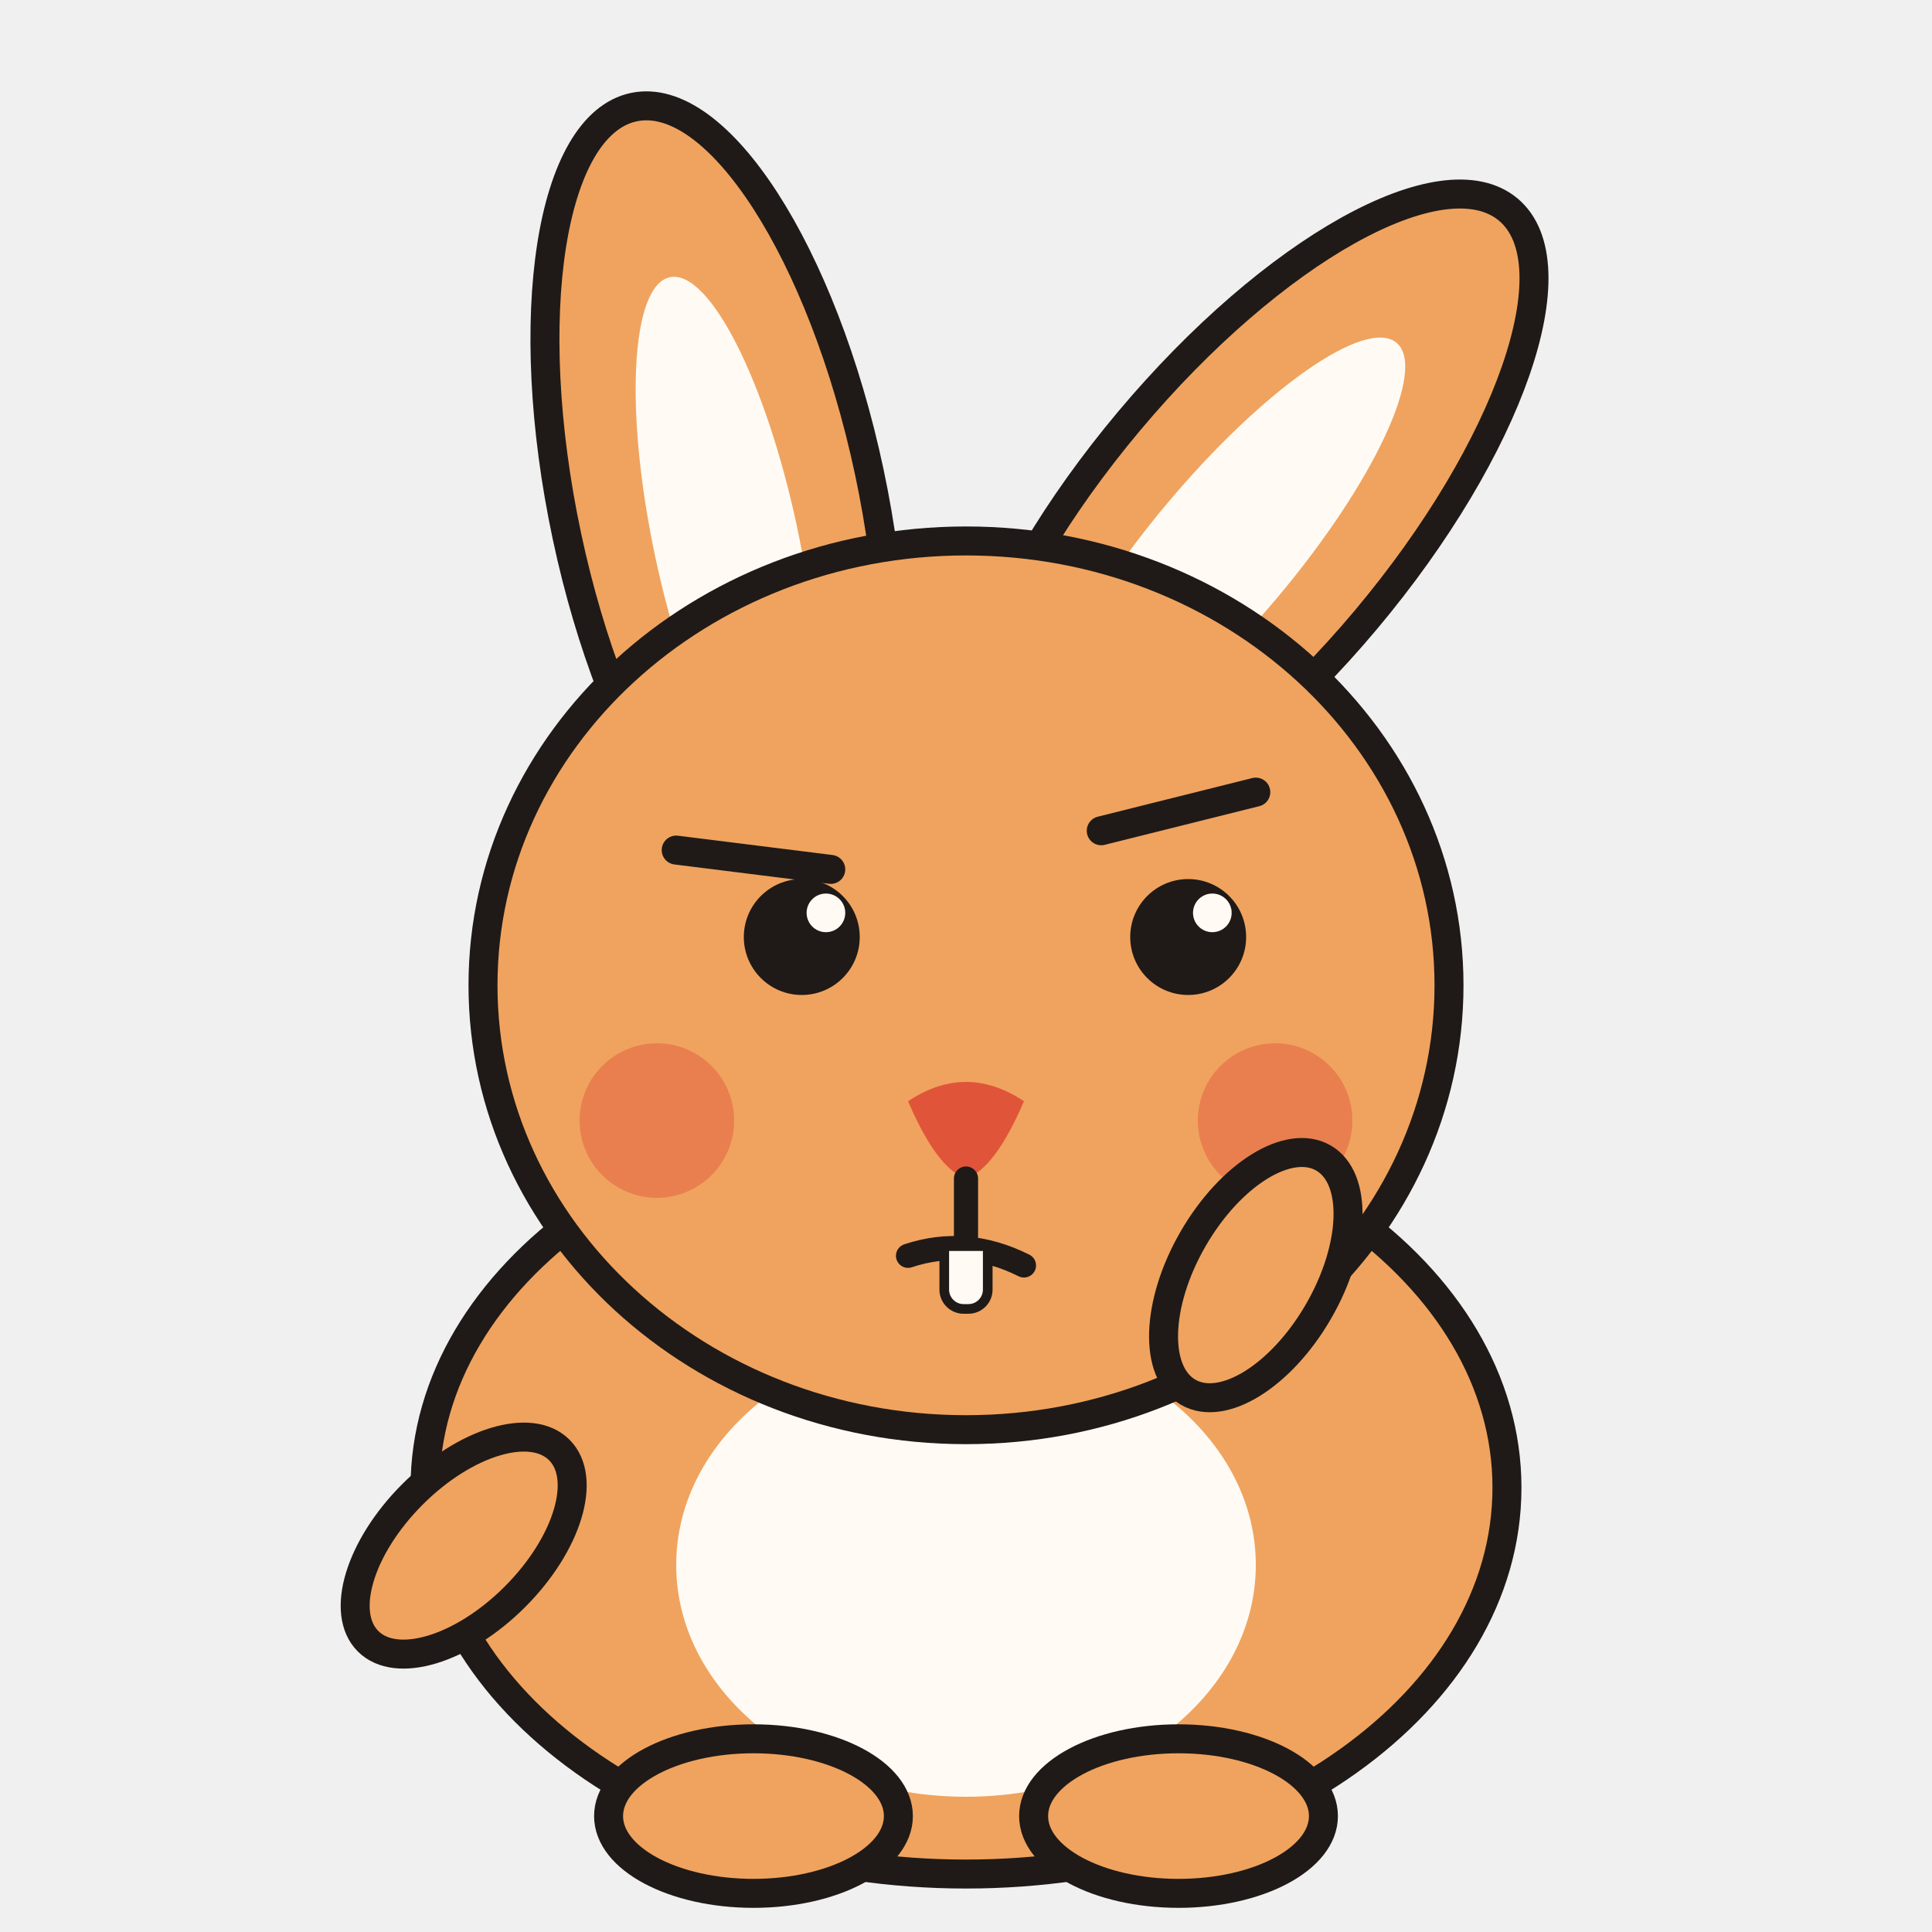
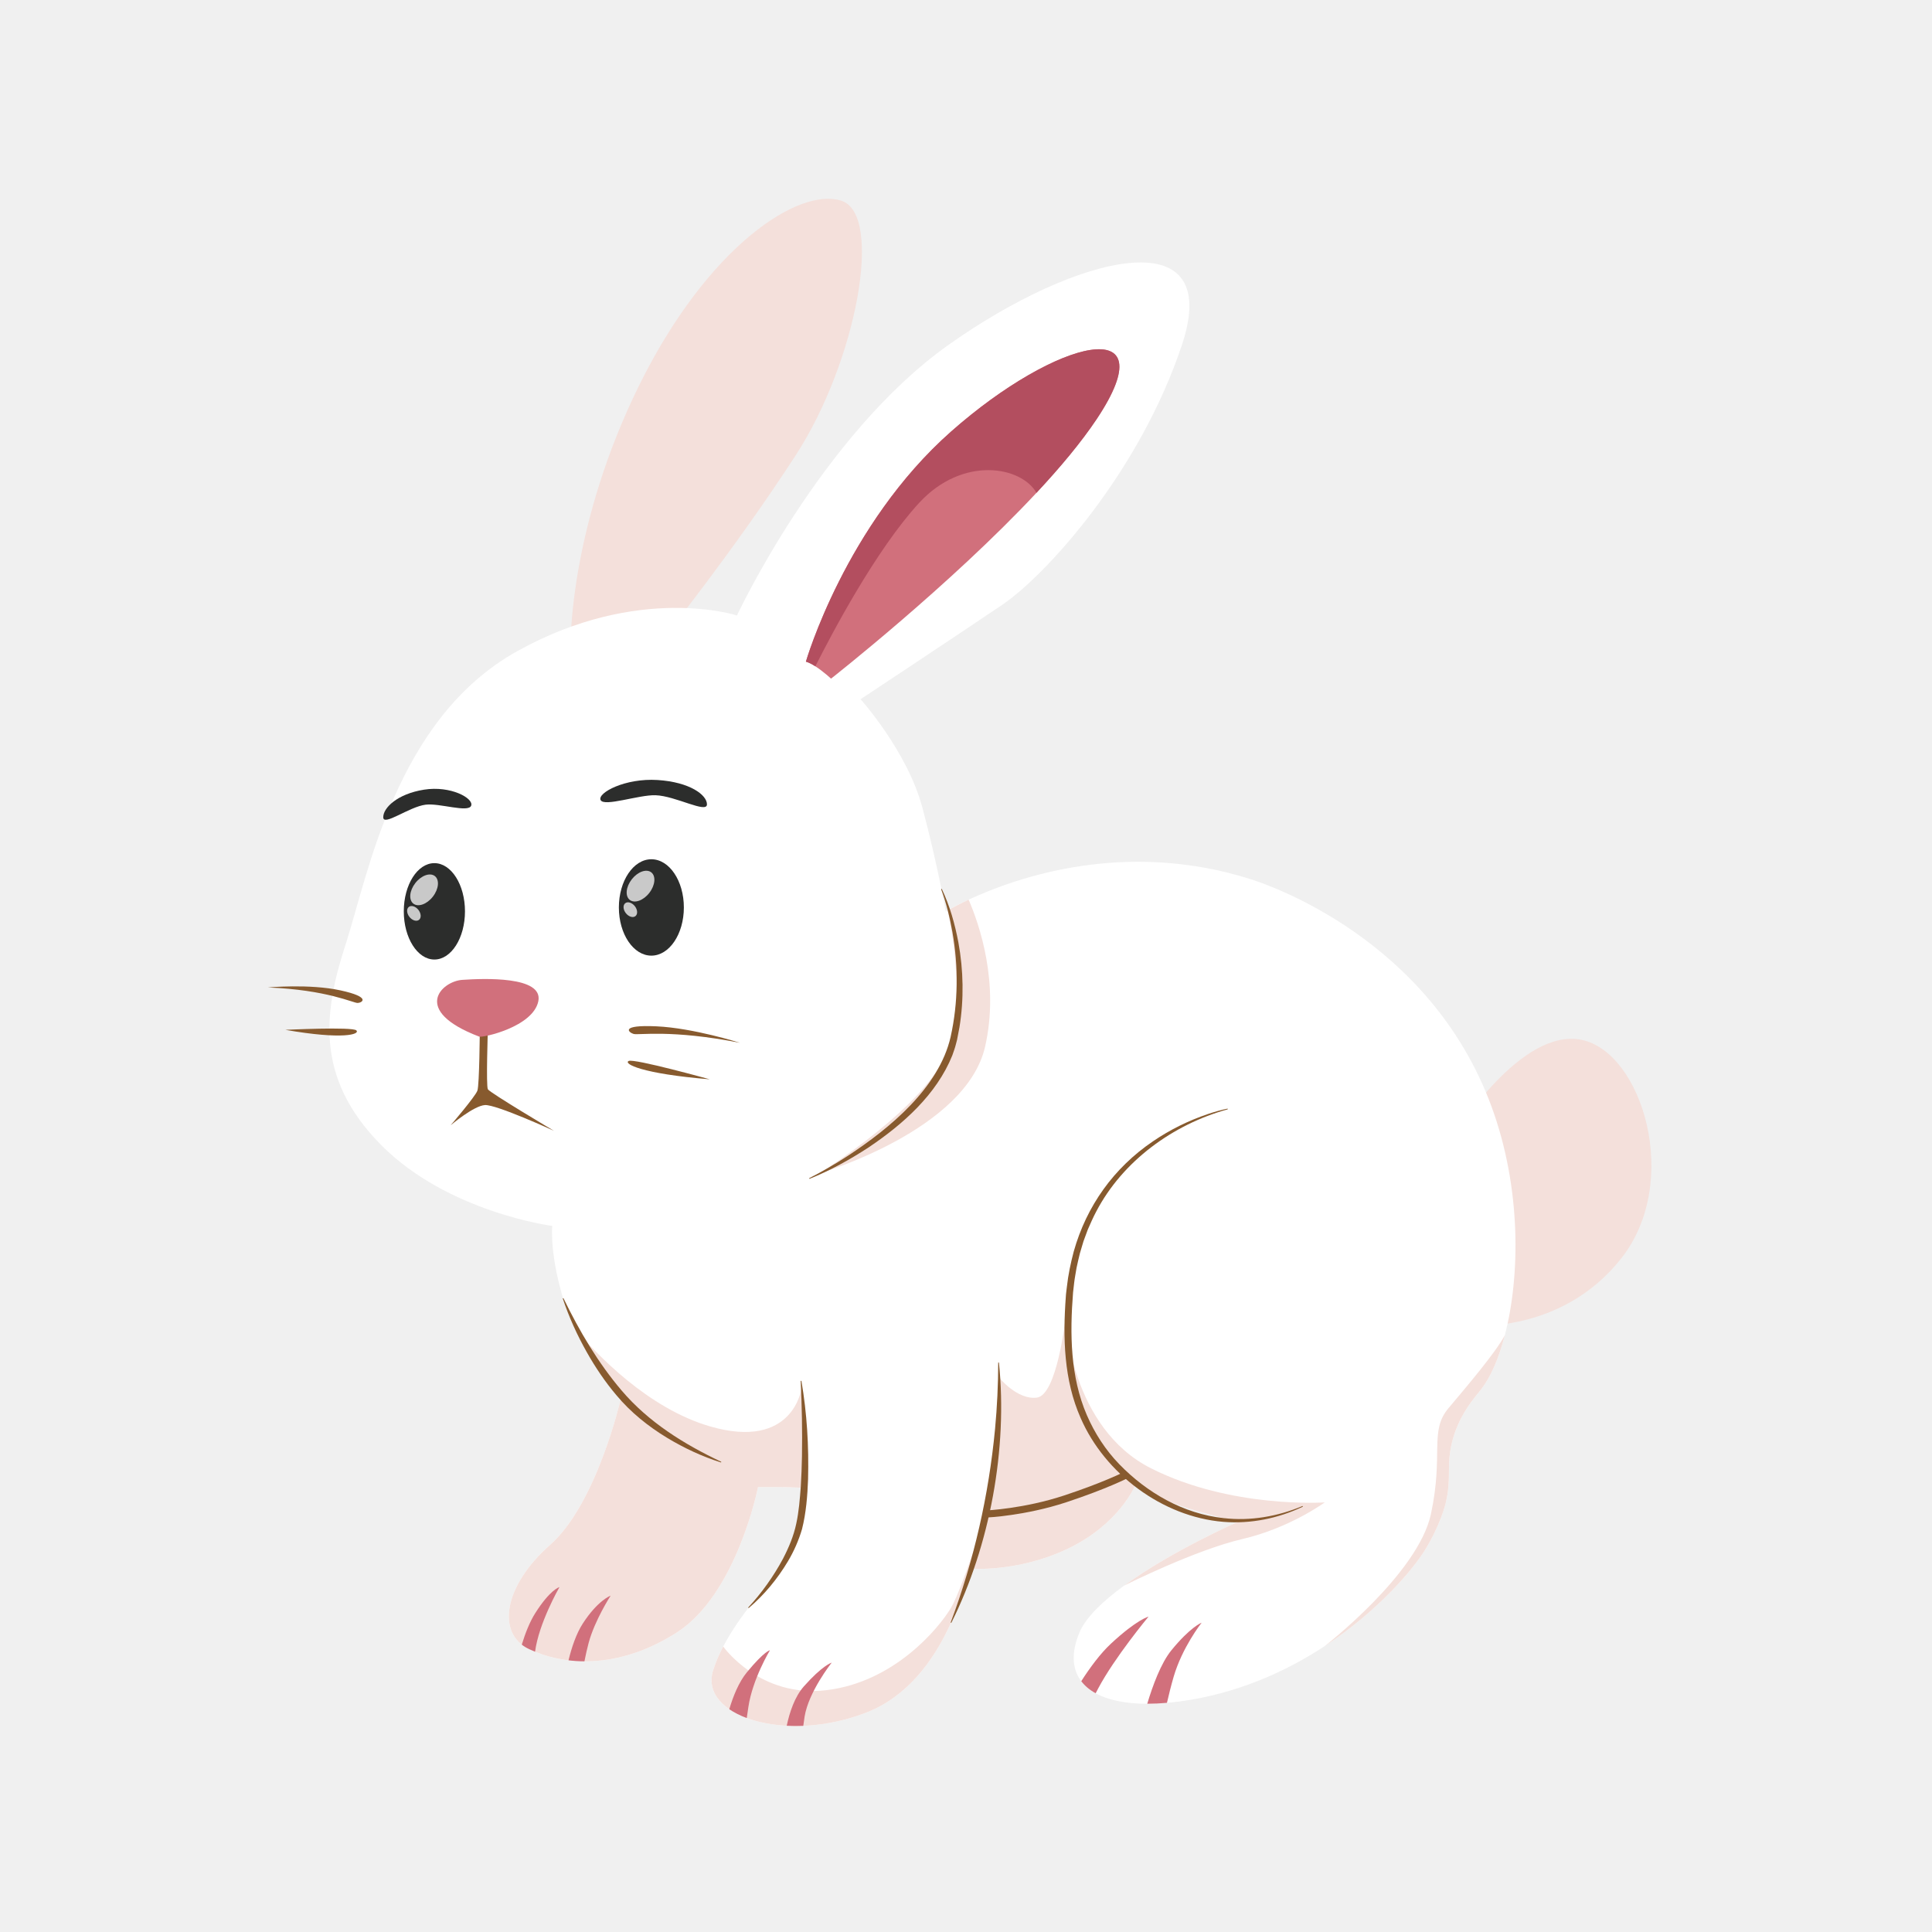
<svg xmlns="http://www.w3.org/2000/svg" viewBox="0 0 200 200" width="200" height="200" role="img" aria-label="Up For Air bunny">
-   <g transform="rotate(-12 76 60)">
-     <ellipse cx="76" cy="52" rx="16" ry="42" fill="#F0A35E" stroke="#1F1A17" stroke-width="3" />
-     <ellipse cx="76" cy="56" rx="7.5" ry="28" fill="#FFFBF4" />
-   </g>
-   <g transform="rotate(40 124 60)">
-     <ellipse cx="124" cy="52" rx="16" ry="42" fill="#F0A35E" stroke="#1F1A17" stroke-width="3" />
-     <ellipse cx="124" cy="56" rx="7.5" ry="28" fill="#FFFBF4" />
-   </g>
-   <ellipse cx="100" cy="154" rx="56" ry="40" fill="#F0A35E" stroke="#1F1A17" stroke-width="3" />
-   <ellipse cx="100" cy="162" rx="30" ry="24" fill="#FFFBF4" />
-   <ellipse cx="78" cy="188" rx="15" ry="8" fill="#F0A35E" stroke="#1F1A17" stroke-width="3" />
-   <ellipse cx="122" cy="188" rx="15" ry="8" fill="#F0A35E" stroke="#1F1A17" stroke-width="3" />
-   <ellipse cx="100" cy="102" rx="50" ry="46" fill="#F0A35E" stroke="#1F1A17" stroke-width="3" />
-   <circle cx="68" cy="116" r="8" fill="#E0553A" opacity="0.45" />
-   <circle cx="132" cy="116" r="8" fill="#E0553A" opacity="0.45" />
-   <path d="M70 88 L86 90" stroke="#1F1A17" stroke-width="3" stroke-linecap="round" />
-   <path d="M114 86 L130 82" stroke="#1F1A17" stroke-width="3" stroke-linecap="round" />
-   <path d="M77 97 a6 6 0 1 0 12 0 a6 6 0 1 0 -12 0 Z" fill="#1F1A17" />
-   <path d="M117 97 a6 6 0 1 0 12 0 a6 6 0 1 0 -12 0 Z" fill="#1F1A17" />
-   <circle cx="85.5" cy="94.5" r="2" fill="#FFFBF4" />
-   <circle cx="125.5" cy="94.5" r="2" fill="#FFFBF4" />
-   <path d="M94 114 Q100 110 106 114 Q103 121 100 122 Q97 121 94 114 Z" fill="#E0553A" />
-   <path d="M100 122 v6 M94 130 q6 -2 12 1" fill="none" stroke="#1F1A17" stroke-width="2.5" stroke-linecap="round" stroke-linejoin="round" />
-   <path d="M97.75 129 h4.5 v4.5 a2 2 0 0 1 -2 2 h-0.5 a2 2 0 0 1 -2 -2 Z" fill="#FFFBF4" stroke="#1F1A17" stroke-width="1" stroke-linejoin="round" />
-   <g transform="translate(48 146) rotate(45 0 14)">
-     <ellipse cx="0" cy="14" rx="7.5" ry="14" fill="#F0A35E" stroke="#1F1A17" stroke-width="3" />
-   </g>
-   <g transform="translate(130 118) rotate(30 0 14)">
-     <ellipse cx="0" cy="14" rx="7.5" ry="14" fill="#F0A35E" stroke="#1F1A17" stroke-width="3" />
+   <g class="bunny" transform="translate(27.200 -2.990) scale(0.014667)">
+     <g>
+       <g transform="matrix(8.36339,0,0,8.36339,-16069.9,-3364.71)">
+         </g>
+       <g transform="matrix(8.36339,0,0,8.36339,-16069.9,-3364.71)">
+         <path d="M2928.96,1381.87C2928.96,1381.87 2983.43,1293.79 3034.43,1304.22C3085.42,1314.65 3119.04,1423.59 3068.04,1488.5C3017.04,1553.4 2939.39,1545.29 2939.39,1545.29L2928.96,1381.87Z" fill="#f4e0db" fill-rule="nonzero" />
+       </g>
+       <g transform="matrix(8.36339,0,0,8.36339,-16069.9,-3364.71)">
+         <path d="M2181.42,966.03C2181.42,966.03 2181.42,868.439 2239.36,751.381C2297.31,634.324 2373.81,584.487 2409.74,596.077C2445.66,607.667 2422.48,731.679 2371.49,810.49C2320.49,889.301 2259.07,966.03 2259.07,966.03L2181.42,966.03Z" fill="#f4e0db" fill-rule="nonzero" />
+       </g>
+       <g transform="matrix(8.36339,0,0,8.36339,-16069.9,-3364.71)">
+         <path d="M2969.69,1553.5C2964.59,1573.11 2957.67,1588.88 2949.83,1598.98C2944.38,1606.01 2929.51,1621.86 2924.32,1647.27C2920.62,1665.43 2924.68,1674.67 2919.69,1695.56C2919.69,1695.56 2915.39,1713.56 2902.3,1734.78C2892.43,1750.8 2863.07,1786.06 2817.7,1815.85C2785.03,1837.29 2744.04,1855.9 2696.01,1862.47C2692.06,1863 2688.24,1863.43 2684.53,1863.75C2678.68,1864.27 2673.13,1864.52 2667.9,1864.52C2649.39,1864.52 2634.76,1861.4 2624.36,1855.67C2619.28,1852.88 2615.21,1849.46 2612.2,1845.48C2604.41,1835.22 2603.64,1821.21 2610.62,1804.52C2616.07,1791.48 2630.76,1777.64 2648.5,1764.72L2648.52,1764.72C2688.61,1735.52 2744.3,1711.03 2744.3,1711.03C2744.3,1711.03 2710.3,1702.53 2694.84,1697.12C2679.39,1691.7 2657.76,1680.12 2657.76,1680.12C2657.76,1680.12 2644.62,1712.57 2601.35,1733.43C2558.09,1754.28 2517.13,1750.43 2517.13,1750.43C2517.13,1750.43 2500.14,1844.69 2431.37,1871.74C2413.23,1878.87 2394.74,1882.46 2377.63,1883.15C2372.84,1883.36 2368.18,1883.33 2363.65,1883.09C2351.07,1882.43 2339.57,1880.15 2329.91,1876.56C2324.34,1874.51 2319.38,1872 2315.19,1869.13C2303.09,1860.81 2297.36,1849.34 2301.57,1836.19C2303.76,1829.32 2306.67,1822.66 2310.05,1816.2L2310.1,1816.11C2311.84,1812.8 2313.68,1809.54 2315.63,1806.32L2315.66,1806.26C2331.26,1780.64 2352.67,1758.64 2363.38,1741.15C2372.72,1725.89 2376.12,1706.24 2377.36,1693.99C2378.05,1687.01 2378.05,1682.43 2378.05,1682.43C2378.05,1682.43 2370.32,1681.66 2354.88,1681.66L2339.42,1681.66C2339.42,1681.66 2321.65,1772.05 2270.66,1804.52C2242.39,1822.51 2215.78,1828.86 2192.94,1828.7C2188.29,1828.69 2183.8,1828.39 2179.49,1827.86C2168.96,1826.58 2159.47,1823.96 2151.27,1820.61C2149.53,1819.92 2147.87,1819.18 2146.26,1818.42C2143.97,1817.34 2141.89,1816.07 2140.07,1814.63C2119.69,1798.68 2127.88,1762.24 2164.03,1730.34C2203.44,1695.56 2223.52,1607.48 2223.52,1607.48C2223.52,1607.48 2200.09,1580.32 2184.62,1547.65C2181.46,1540.97 2178.63,1534.07 2176.4,1527.12C2163.26,1486.18 2165.76,1461.25 2165.76,1461.25C2165.76,1461.25 2077.49,1449.86 2021.09,1392.69C1964.68,1335.51 1973.18,1279.62 1991.73,1222.57C2010.27,1165.53 2033.46,1033.4 2136.22,976.22C2238.98,919.041 2321.65,946.098 2321.65,946.098C2321.65,946.098 2392.35,794.259 2500.14,717.769C2607.92,641.279 2733.09,609.987 2697.17,717.769C2661.24,825.55 2582.42,912.125 2545.34,937.212C2508.24,962.314 2425.96,1016.78 2425.96,1016.78C2425.96,1016.78 2465.37,1060.5 2478.12,1108.19C2490.87,1155.87 2497.82,1195.8 2497.82,1195.8C2498.96,1195.16 2500.44,1194.33 2502.26,1193.37C2505.93,1191.4 2510.94,1188.82 2517.16,1185.93C2557.54,1167.17 2648.96,1134.98 2755.11,1168.62C2770.16,1173.39 2906.29,1219.08 2958.31,1360.19C2983.78,1429.28 2982.63,1503.73 2969.69,1553.5Z" fill="white" fill-rule="nonzero" />
+       </g>
+       <g transform="matrix(8.36339,0,0,8.36339,-16069.9,-3364.71)">
+         <path d="M2339.42,1681.66C2339.42,1681.66 2321.65,1772.05 2270.66,1804.52C2219.66,1836.96 2174.07,1831.56 2146.26,1818.42C2118.45,1805.29 2124.62,1765.11 2164.03,1730.34C2203.44,1695.56 2223.52,1607.48 2223.52,1607.48C2223.52,1607.48 2200.09,1580.32 2184.62,1547.65C2203.22,1569.7 2246.64,1615.31 2299.05,1630.48C2369.17,1650.75 2376.06,1598.61 2376.06,1598.61C2376.06,1598.61 2384.82,1675.1 2380.19,1687.83C2379.74,1689.03 2378.77,1691.15 2377.36,1693.99C2378.05,1687.01 2378.05,1682.43 2378.05,1682.43C2378.05,1682.43 2370.32,1681.66 2354.88,1681.66L2339.42,1681.66Z" fill="#f4e0db" fill-rule="nonzero" />
+       </g>
+       <g transform="matrix(8.36339,0,0,8.36339,-16069.9,-3364.71)">
+         <path d="M2817.7,1694.59C2817.7,1694.59 2788.14,1716.24 2748.15,1725.51C2708.6,1734.68 2649.76,1764.09 2648.52,1764.72C2688.61,1735.52 2744.3,1711.03 2744.3,1711.03C2744.3,1711.03 2710.3,1702.53 2694.84,1697.12C2679.39,1691.7 2657.76,1680.12 2657.76,1680.12C2657.76,1680.12 2644.62,1712.57 2601.35,1733.43C2558.09,1754.28 2517.13,1750.43 2517.13,1750.43C2517.13,1750.43 2500.14,1844.69 2431.37,1871.74C2362.61,1898.78 2289.2,1874.83 2301.57,1836.19C2303.76,1829.33 2306.68,1822.66 2310.05,1816.2C2310.09,1816.26 2340.82,1859.94 2397.57,1853C2454.35,1846.04 2491.75,1801.13 2502.26,1783.59C2512.77,1766.04 2538.38,1683.79 2538.38,1683.79L2542.44,1588.75C2542.44,1588.75 2558.09,1608.46 2574.89,1606.13C2591.69,1603.82 2598.8,1540.02 2598.8,1540.02C2598.8,1540.02 2603.29,1631.63 2671.09,1665.83C2738.88,1700.01 2817.7,1694.59 2817.7,1694.59Z" fill="#f4e0db" fill-rule="nonzero" />
+       </g>
+       <g transform="matrix(8.36339,0,0,8.36339,-16069.9,-3364.71)">
+         <path d="M2310.1,1816.12L2310.05,1816.2L2310.1,1816.12Z" fill="#f4e0db" fill-rule="nonzero" />
+       </g>
+       <g transform="matrix(8.36339,0,0,8.36339,-16069.9,-3364.71)">
+         <path d="M2969.69,1553.5C2964.59,1573.11 2957.67,1588.88 2949.83,1598.98C2944.38,1606.01 2929.51,1621.86 2924.32,1647.27C2920.62,1665.43 2924.68,1674.67 2919.69,1695.56C2919.69,1695.56 2915.39,1713.56 2902.3,1734.78C2892.43,1750.8 2863.07,1786.06 2817.7,1815.85L2817.7,1815.83C2817.7,1815.83 2896.51,1754.88 2907.32,1704.36C2918.15,1653.85 2905.78,1634.52 2922.01,1615.21C2938.23,1595.9 2961.72,1568.35 2969.67,1553.53L2969.69,1553.5Z" fill="#f4e0db" fill-rule="nonzero" />
+       </g>
+       <g transform="matrix(8.36339,0,0,8.36339,-16069.9,-3364.71)">
+         <path d="M2531.05,1310.01C2514.95,1380.53 2392.57,1416.59 2390.66,1417.14C2392.54,1415.97 2482.55,1360.06 2499.36,1312.88C2516.21,1265.61 2499.65,1196.2 2499.41,1194.98C2503.08,1193.01 2510.94,1188.82 2517.16,1185.93C2526.22,1206.87 2543.3,1256.29 2531.05,1310.01Z" fill="#f4e0db" fill-rule="nonzero" />
+       </g>
+       <g transform="matrix(8.36339,0,0,8.36339,-16069.9,-3364.71)">
+         <path d="M2376.04,1592.01C2380.74,1619.35 2382.39,1647.29 2381.64,1675.01C2381.16,1689.02 2380,1703.45 2376.57,1717.08C2373.77,1726.61 2369.74,1735.79 2364.66,1744.32C2355.84,1759.08 2344.65,1772.71 2331.5,1783.79L2331.07,1783.38C2342.49,1770.9 2352.55,1757.04 2360.5,1742.1C2365.38,1732.75 2369.51,1722.89 2371.69,1712.56C2373.93,1702.39 2374.74,1691.46 2375.53,1681.08C2376.02,1672.99 2376.38,1663.78 2376.51,1655.66C2376.88,1634.46 2376.44,1613.23 2375.44,1592.05L2376.04,1592.01Z" fill="#875a2e" fill-rule="nonzero" />
+       </g>
+       <g transform="matrix(8.36339,0,0,8.36339,-16069.9,-3364.71)">
+         <path d="M2175.19,1522.23C2188.67,1549.96 2204.35,1576.74 2224.37,1600.22C2247.03,1626.84 2276.87,1645.43 2308.41,1660.32L2308.24,1660.89C2292.3,1655.89 2277.1,1648.77 2262.81,1640.16C2246.77,1630.47 2231.88,1618.5 2219.85,1604.05C2210.44,1592.95 2202.18,1580.68 2195.03,1568.02C2186.84,1553.49 2179.84,1538.26 2174.62,1522.41L2175.19,1522.23Z" fill="#875a2e" fill-rule="nonzero" />
+       </g>
+       <g transform="matrix(8.36339,0,0,8.36339,-16069.9,-3364.71)">
+         <path d="M2542.74,1576.58C2550.21,1649.19 2535.19,1730.93 2502.54,1796.23L2501.98,1796.01C2521.72,1743.53 2534.15,1688.37 2539.46,1632.57C2541.21,1613.96 2542.08,1595.27 2542.14,1576.58L2542.74,1576.58Z" fill="#875a2e" fill-rule="nonzero" />
+       </g>
+       <g transform="matrix(8.36339,0,0,8.36339,-16069.9,-3364.71)">
+         <path d="M2735.85,1362.85C2689.66,1375.56 2647.17,1406.45 2624.83,1449.15C2622.58,1453.31 2619.62,1459.95 2617.72,1464.36C2617.15,1466 2614.59,1472.78 2614.09,1474.21C2613.21,1477.08 2611.95,1481.39 2611.08,1484.28C2610.1,1488.37 2609.1,1492.45 2608.25,1496.57C2607.78,1499.57 2606.53,1506.13 2606.25,1509.04C2606.03,1511.14 2605.52,1515.32 2605.29,1517.42C2602.53,1552.16 2602.92,1588.54 2616.94,1620.97C2623.57,1636.26 2632.74,1650.46 2644.36,1662.43C2667.72,1686.5 2698.51,1704.25 2732.27,1707.84C2754.92,1710.5 2778.05,1706.44 2799.03,1697.61L2799.28,1698.16C2778.49,1708.13 2755.07,1712.88 2732.01,1710.99C2680.73,1706.76 2632,1670.27 2611.65,1623.27C2597.49,1591.27 2596.64,1555.52 2599.17,1521.15C2599.27,1518.67 2599.82,1515.04 2600.09,1512.55C2601.13,1502.74 2603.35,1492.35 2605.87,1482.82C2616.67,1444.43 2639.66,1412.3 2672.7,1389.88C2686.99,1380.12 2702.67,1372.4 2719.05,1366.85C2724.53,1365.02 2730.07,1363.41 2735.74,1362.26L2735.85,1362.85Z" fill="#875a2e" fill-rule="nonzero" />
+       </g>
+       <g transform="matrix(8.36339,0,0,8.36339,-16069.9,-3364.71)">
+         <path d="M2532.43,1707.35C2532.59,1707.34 2564.94,1705.9 2599.59,1694.46C2633.94,1683.1 2651.47,1674.06 2651.6,1673.99L2648.85,1668.66L2648.81,1668.68C2647.88,1669.15 2630.67,1677.86 2597.7,1688.76C2580.84,1694.34 2564.41,1697.5 2552.22,1699.25C2546.13,1700.13 2541.09,1700.66 2537.59,1700.97C2535.84,1701.12 2534.48,1701.22 2533.55,1701.28C2533.09,1701.31 2532.74,1701.33 2532.5,1701.34C2532.39,1701.35 2532.3,1701.35 2532.24,1701.36L2532.16,1701.36L2532.43,1707.35Z" fill="#875a2e" fill-rule="nonzero" />
+       </g>
+       <g transform="matrix(8.36339,0,0,8.36339,-16069.9,-3364.71)">
+         <path d="M2111.43,1295.81C2111.43,1295.81 2109.82,1343.04 2111.43,1345.94C2113.04,1348.84 2167.22,1381 2167.22,1381C2167.22,1381 2118.54,1358.69 2108.98,1359.27C2099.42,1359.85 2080,1376.36 2080,1376.36C2080,1376.36 2100.87,1352.03 2102.6,1347.1C2104.34,1342.17 2104.63,1295.81 2104.63,1295.81L2111.43,1295.81Z" fill="#875a2e" fill-rule="nonzero" />
+       </g>
+       <g transform="matrix(8.36339,0,0,8.36339,-16069.9,-3364.71)">
+         <path d="M2494.47,1176.8C2501.28,1191.07 2505.59,1206.54 2508.52,1222.05C2512.82,1245.55 2513.26,1270 2509.42,1293.61C2508.84,1296.53 2507.96,1301.35 2507.38,1304.27C2507.18,1305.04 2506.63,1307.09 2506.43,1307.89C2505.67,1311.15 2504.44,1314.22 2503.38,1317.37C2490.03,1350.44 2461.85,1375.41 2432.93,1394.88C2417.07,1405.25 2400.41,1414.51 2382.82,1421.55L2382.56,1421C2393.73,1415.37 2404.56,1409.01 2415.07,1402.21C2450.45,1378.99 2492.06,1344.81 2501.95,1301.81C2508.4,1272.82 2508.64,1242.48 2503.48,1213.27C2501.26,1200.97 2498.31,1188.73 2493.92,1177.02L2494.47,1176.8Z" fill="#875a2e" fill-rule="nonzero" />
+       </g>
+       <g transform="matrix(8.36339,0,0,8.36339,-16069.9,-3364.71)">
+         <path d="M2625.31,780.234C2612.28,799.797 2594.42,821.152 2574.4,842.596C2501.82,920.359 2401.04,999.411 2401.04,999.411C2401.04,999.411 2394.57,993.339 2387.81,989.015C2385.06,987.223 2382.25,985.742 2379.83,985.076C2379.83,985.076 2413.21,869.593 2502.45,790.793C2591.69,711.978 2685.57,689.72 2625.31,780.234Z" fill="#d1707c" fill-rule="nonzero" />
+       </g>
+       <g transform="matrix(8.36339,0,0,8.36339,-16069.9,-3364.71)">
+         <path d="M2625.31,780.234C2612.28,799.797 2594.42,821.152 2574.4,842.596C2561.65,820.19 2512.23,811.111 2475.41,851.052C2438.82,890.756 2401.22,962.344 2387.81,989.015C2385.06,987.223 2382.25,985.742 2379.83,985.076C2379.83,985.076 2413.21,869.593 2502.45,790.793C2591.69,711.978 2685.57,689.72 2625.31,780.234Z" fill="#b34e5f" fill-rule="nonzero" />
+       </g>
+       <g transform="matrix(8.36339,0,0,8.36339,-16069.9,-3364.71)">
+         <path d="M2104.15,1301.51C2107.04,1302.61 2149.35,1293.4 2153.99,1271.77C2158.62,1250.13 2107.24,1252.45 2089.86,1253.61C2072.47,1254.77 2046.2,1279.49 2104.15,1301.51Z" fill="#d1707c" fill-rule="nonzero" />
+       </g>
+       <g transform="matrix(8.36339,0,0,8.36339,-16069.9,-3364.71)">
+         <path d="M2092.12,1195.78C2092.12,1218.24 2080.56,1236.45 2066.3,1236.45C2052.04,1236.45 2040.48,1218.24 2040.48,1195.78C2040.48,1173.32 2052.04,1155.11 2066.3,1155.11C2080.56,1155.11 2092.12,1173.32 2092.12,1195.78Z" fill="#2c2d2c" fill-rule="nonzero" />
+       </g>
+       <g transform="matrix(8.36339,0,0,8.36339,-16069.9,-3364.71)">
+         <path d="M2065,1183.4C2059.99,1189.82 2052.63,1192.45 2048.55,1189.27C2044.48,1186.09 2045.23,1178.31 2050.24,1171.89C2055.25,1165.47 2062.61,1162.84 2066.69,1166.02C2070.77,1169.2 2070.01,1176.98 2065,1183.4Z" fill="#c9c9c9" fill-rule="nonzero" />
+       </g>
+       <g transform="matrix(8.36339,0,0,8.36339,-16069.9,-3364.71)">
+         <path d="M2052.79,1194.53C2055.17,1197.54 2055.41,1201.31 2053.33,1202.96C2051.25,1204.61 2047.63,1203.5 2045.25,1200.5C2042.87,1197.49 2042.63,1193.71 2044.71,1192.07C2046.8,1190.42 2050.41,1191.52 2052.79,1194.53Z" fill="#c9c9c9" fill-rule="nonzero" />
+       </g>
+       <g transform="matrix(8.36339,0,0,8.36339,-16069.9,-3364.71)">
+         <path d="M2276.84,1192.5C2276.84,1214.96 2264.56,1233.17 2249.41,1233.17C2234.27,1233.17 2221.99,1214.96 2221.99,1192.5C2221.99,1170.04 2234.27,1151.83 2249.41,1151.83C2264.56,1151.83 2276.84,1170.04 2276.84,1192.5Z" fill="#2c2d2c" fill-rule="nonzero" />
+       </g>
+       <g transform="matrix(8.36339,0,0,8.36339,-16069.9,-3364.71)">
+         <path d="M2247.65,1180.26C2242.64,1186.68 2235.28,1189.31 2231.2,1186.13C2227.12,1182.95 2227.88,1175.17 2232.89,1168.75C2237.9,1162.33 2245.26,1159.7 2249.34,1162.88C2253.41,1166.06 2252.66,1173.84 2247.65,1180.26Z" fill="#c9c9c9" fill-rule="nonzero" />
+       </g>
+       <g transform="matrix(8.36339,0,0,8.36339,-16069.9,-3364.71)">
+         <path d="M2235.44,1191.39C2237.82,1194.4 2238.06,1198.17 2235.98,1199.82C2233.9,1201.47 2230.28,1200.36 2227.9,1197.36C2225.52,1194.35 2225.28,1190.58 2227.36,1188.93C2229.44,1187.28 2233.06,1188.39 2235.44,1191.39Z" fill="#c9c9c9" fill-rule="nonzero" />
+       </g>
+       <g transform="matrix(8.36339,0,0,8.36339,-16069.9,-3364.71)">
+         <path d="M2059,1105.76C2070.68,1104.34 2095.01,1112.78 2097.34,1106.61C2099.66,1100.44 2080.14,1089.5 2057.51,1093.11C2034.88,1096.71 2023.05,1108.56 2023.15,1116.42C2023.25,1124.28 2045.01,1107.47 2059,1105.76Z" fill="#2c2d2c" fill-rule="nonzero" />
+       </g>
+       <g transform="matrix(8.36339,0,0,8.36339,-16069.9,-3364.71)">
+         <path d="M2252.91,1097.8C2238.78,1097.34 2209.43,1107.85 2206.57,1101.84C2203.72,1095.82 2227.23,1083.2 2254.61,1084.95C2282,1086.69 2296.39,1097.63 2296.33,1105.54C2296.27,1113.46 2269.83,1098.35 2252.91,1097.8Z" fill="#2c2d2c" fill-rule="nonzero" />
+       </g>
+       <g transform="matrix(8.36339,0,0,8.36339,-16069.9,-3364.71)">
+         <path d="M2171.84,1766.09C2171.32,1767.01 2154.42,1796.59 2151.28,1820.54L2151.27,1820.61C2149.53,1819.92 2147.87,1819.18 2146.26,1818.42C2143.97,1817.34 2141.89,1816.07 2140.07,1814.63C2142.91,1805.3 2146.72,1795.41 2151.58,1787.8C2163.93,1768.43 2171.38,1766.21 2171.84,1766.09Z" fill="#d1707c" fill-rule="nonzero" />
+       </g>
+       <g transform="matrix(8.36339,0,0,8.36339,-16069.9,-3364.71)">
+         <path d="M2215.01,1773.33C2214.61,1773.95 2201.6,1794.18 2196.48,1813.15C2195.16,1818.02 2193.98,1823.38 2192.94,1828.7C2188.29,1828.69 2183.8,1828.39 2179.49,1827.86C2182.08,1817.27 2185.98,1805.41 2191.56,1796.79C2204.12,1777.4 2214.68,1773.43 2215.01,1773.33Z" fill="#d1707c" fill-rule="nonzero" />
+       </g>
+       <g transform="matrix(8.36339,0,0,8.36339,-16069.9,-3364.71)">
+         <path d="M2349.47,1819.39C2349.47,1819.39 2334.84,1843.44 2331.29,1867.19C2330.77,1870.63 2330.31,1873.75 2329.91,1876.56C2324.34,1874.51 2319.38,1872 2315.19,1869.13C2318.33,1858.47 2323.13,1846.32 2330.06,1837.93C2345.12,1819.68 2349.47,1819.39 2349.47,1819.39Z" fill="#d1707c" fill-rule="nonzero" />
+       </g>
+       <g transform="matrix(8.36339,0,0,8.36339,-16069.9,-3364.71)">
+         <path d="M2401.6,1829.83C2401.01,1830.57 2382.16,1854.48 2378.74,1875.3C2378.28,1878.09 2377.91,1880.71 2377.63,1883.15C2372.84,1883.36 2368.18,1883.33 2363.65,1883.09C2366.02,1871.87 2370.35,1858.6 2378.16,1849.8C2393.59,1832.4 2401.14,1829.96 2401.6,1829.83Z" fill="#d1707c" fill-rule="nonzero" />
+       </g>
+       <g transform="matrix(8.36339,0,0,8.36339,-16069.9,-3364.71)">
+         <path d="M2668.97,1791C2668.97,1791 2640.37,1825.37 2626.47,1851.64C2625.74,1853.02 2625.03,1854.36 2624.36,1855.67C2619.28,1852.88 2615.21,1849.46 2612.2,1845.48C2619.42,1834.24 2628.21,1822.21 2637.28,1813.79C2659.3,1793.31 2668.97,1791 2668.97,1791Z" fill="#d1707c" fill-rule="nonzero" />
+       </g>
+       <g transform="matrix(8.36339,0,0,8.36339,-16069.9,-3364.71)">
+         <path d="M2713.77,1796.13C2713.28,1796.76 2697.43,1816.99 2690.2,1841.66C2688,1849.2 2686.12,1856.79 2684.53,1863.75C2678.68,1864.27 2673.13,1864.52 2667.9,1864.52C2672.45,1849.34 2679.45,1830.21 2688.28,1819.39C2704.11,1799.98 2713.32,1796.3 2713.77,1796.13Z" fill="#d1707c" fill-rule="nonzero" />
+       </g>
+       <g transform="matrix(8.36339,0,0,8.36339,-16069.9,-3364.71)">
+         <path d="M1925.76,1260.01C1925.76,1260.01 1960.81,1256.78 1987.01,1262.47C2013.21,1268.16 2005.37,1272.88 2001.68,1273.11C1997.99,1273.35 1976.36,1262.04 1925.76,1260.01Z" fill="#875a2e" fill-rule="nonzero" />
+       </g>
+       <g transform="matrix(8.36339,0,0,8.36339,-16069.9,-3364.71)">
+         <path d="M1940.55,1295.79C1940.55,1295.79 1997.2,1293.04 2000.47,1296.26C2003.74,1299.49 1989.57,1304.33 1940.55,1295.79Z" fill="#875a2e" fill-rule="nonzero" />
+       </g>
+       <g transform="matrix(8.36339,0,0,8.36339,-16069.9,-3364.71)">
+         <path d="M2324.17,1306.73C2324.17,1306.73 2284.96,1294.26 2253.71,1292.82C2222.45,1291.38 2230.26,1298.04 2234.42,1299.25C2238.57,1300.47 2265.96,1295.24 2324.17,1306.73Z" fill="#875a2e" fill-rule="nonzero" />
+       </g>
+       <g transform="matrix(8.36339,0,0,8.36339,-16069.9,-3364.71)">
+         <path d="M2298.72,1337.54C2298.72,1337.54 2234.75,1319.79 2230.25,1322.06C2225.75,1324.32 2240.75,1332.79 2298.72,1337.54Z" fill="#875a2e" fill-rule="nonzero" />
+       </g>
+     </g>
  </g>
</svg>
